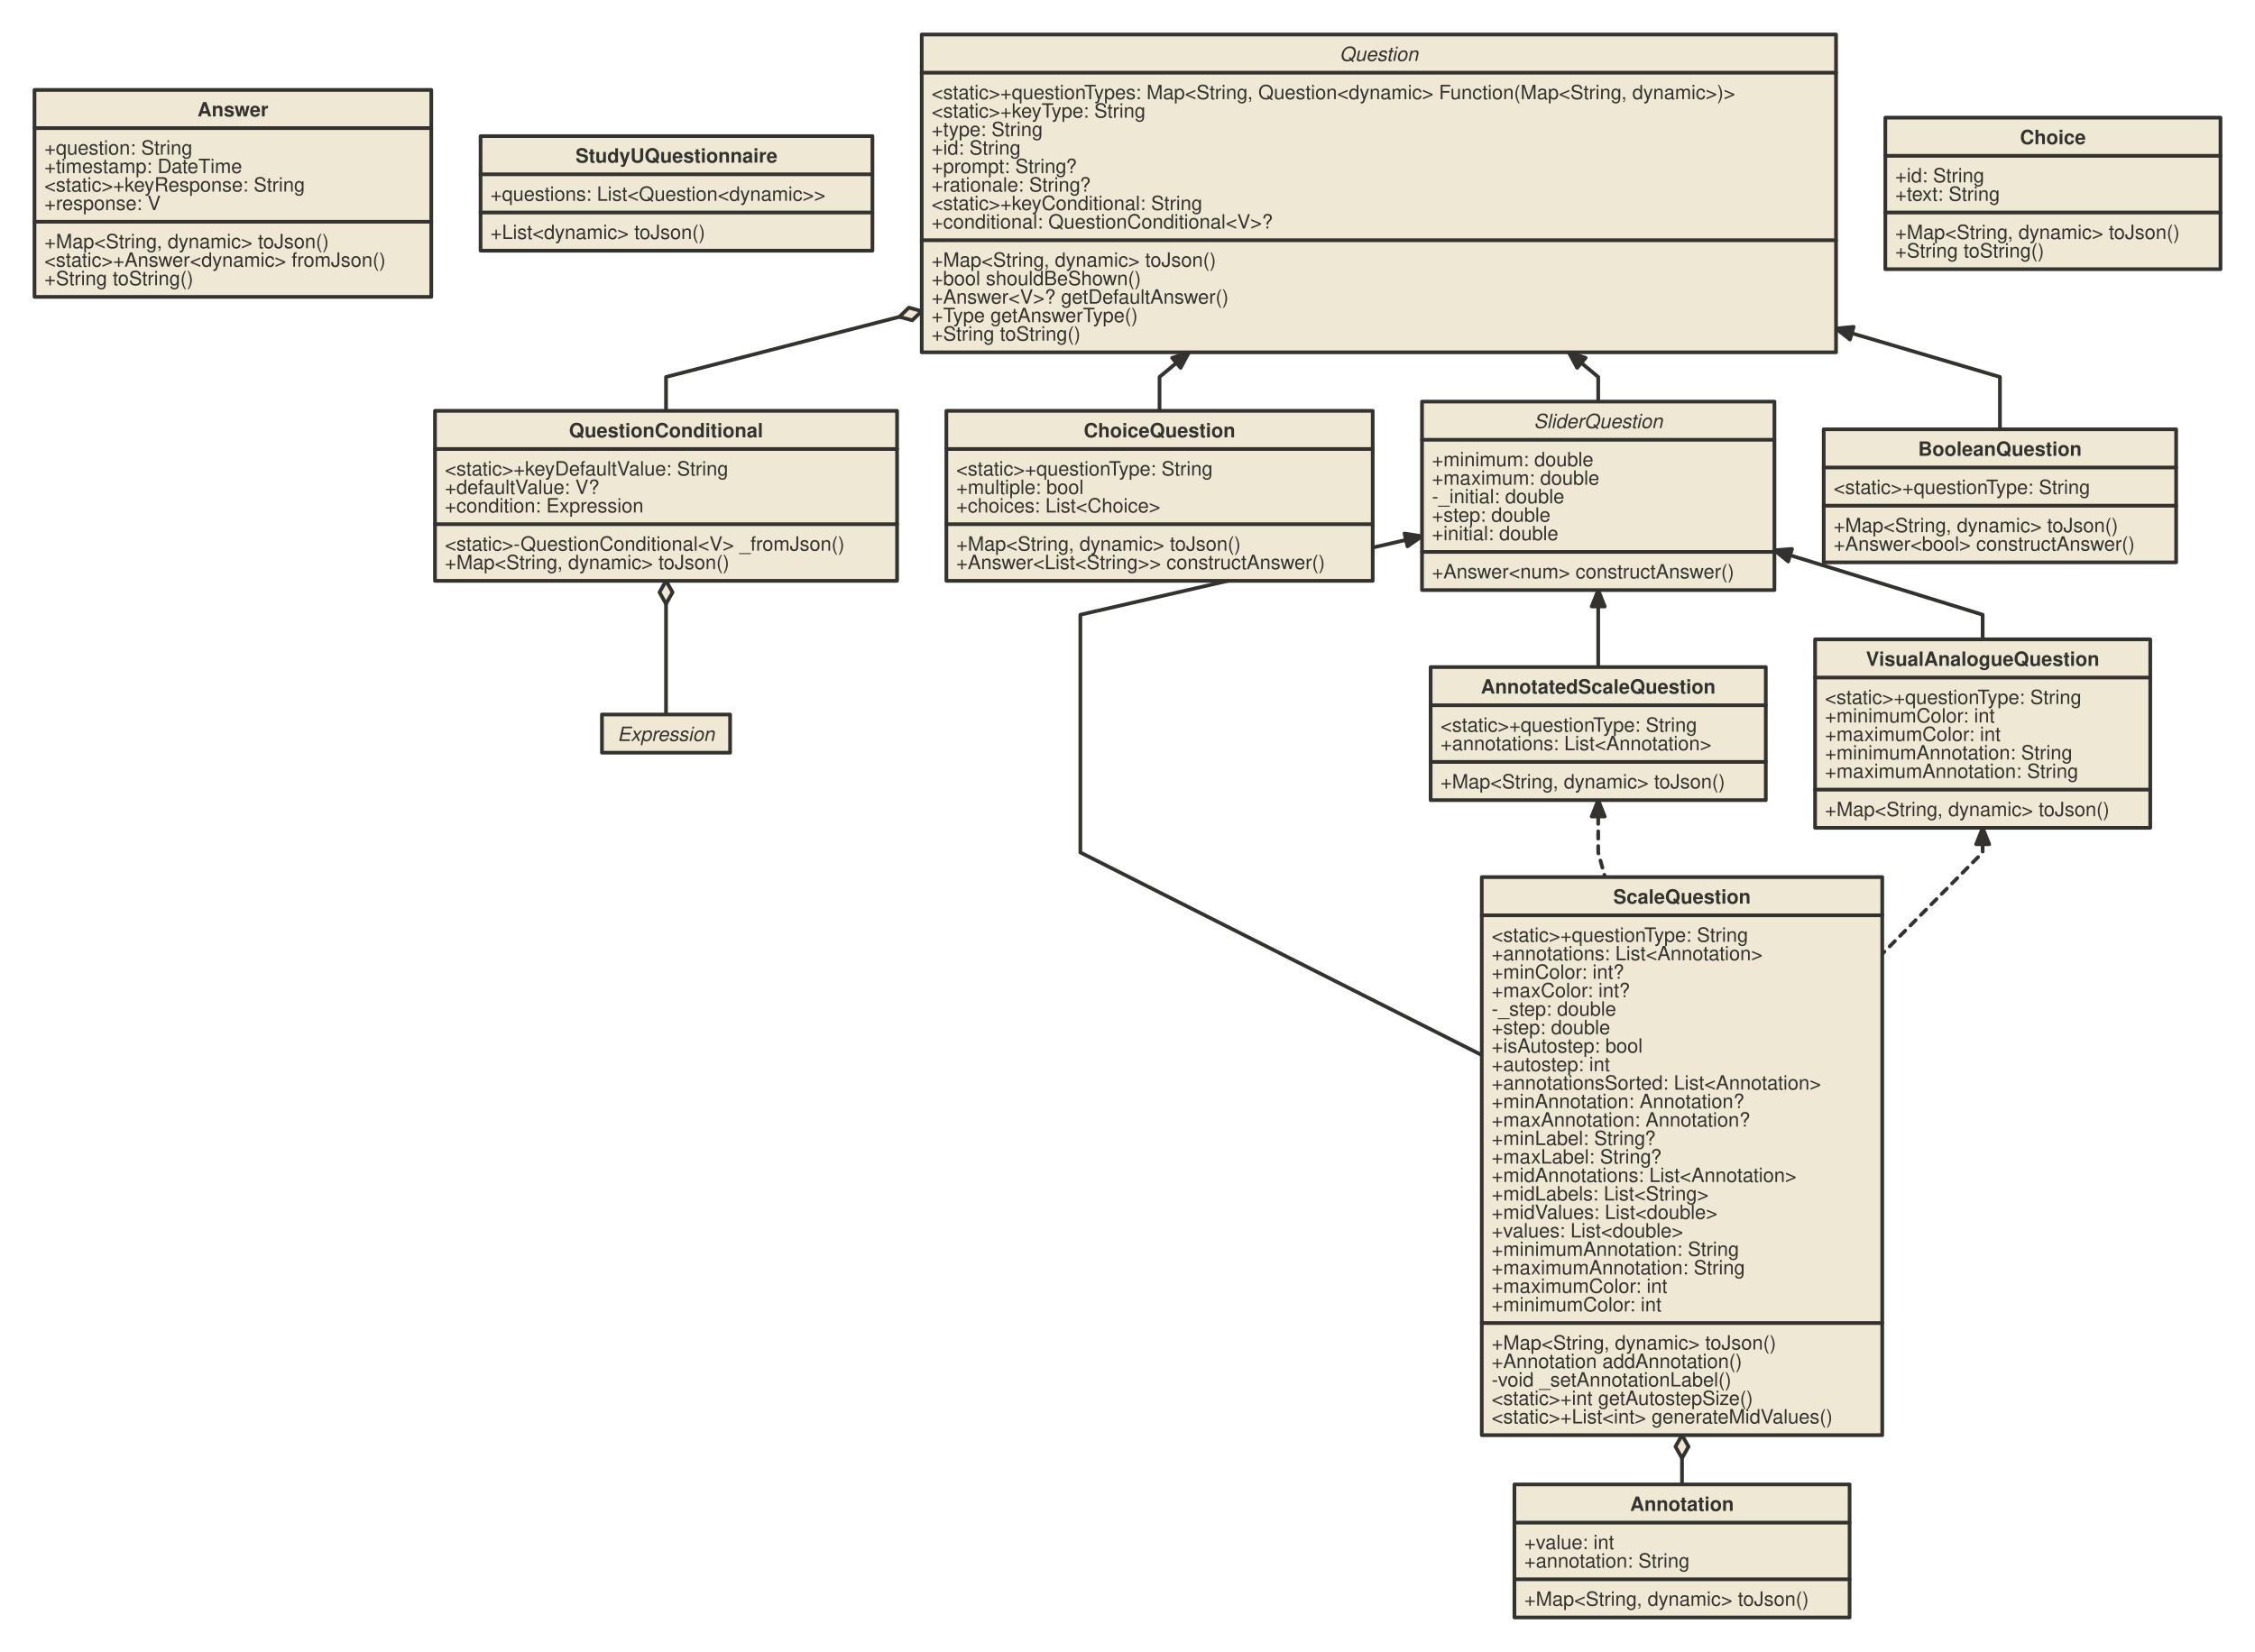
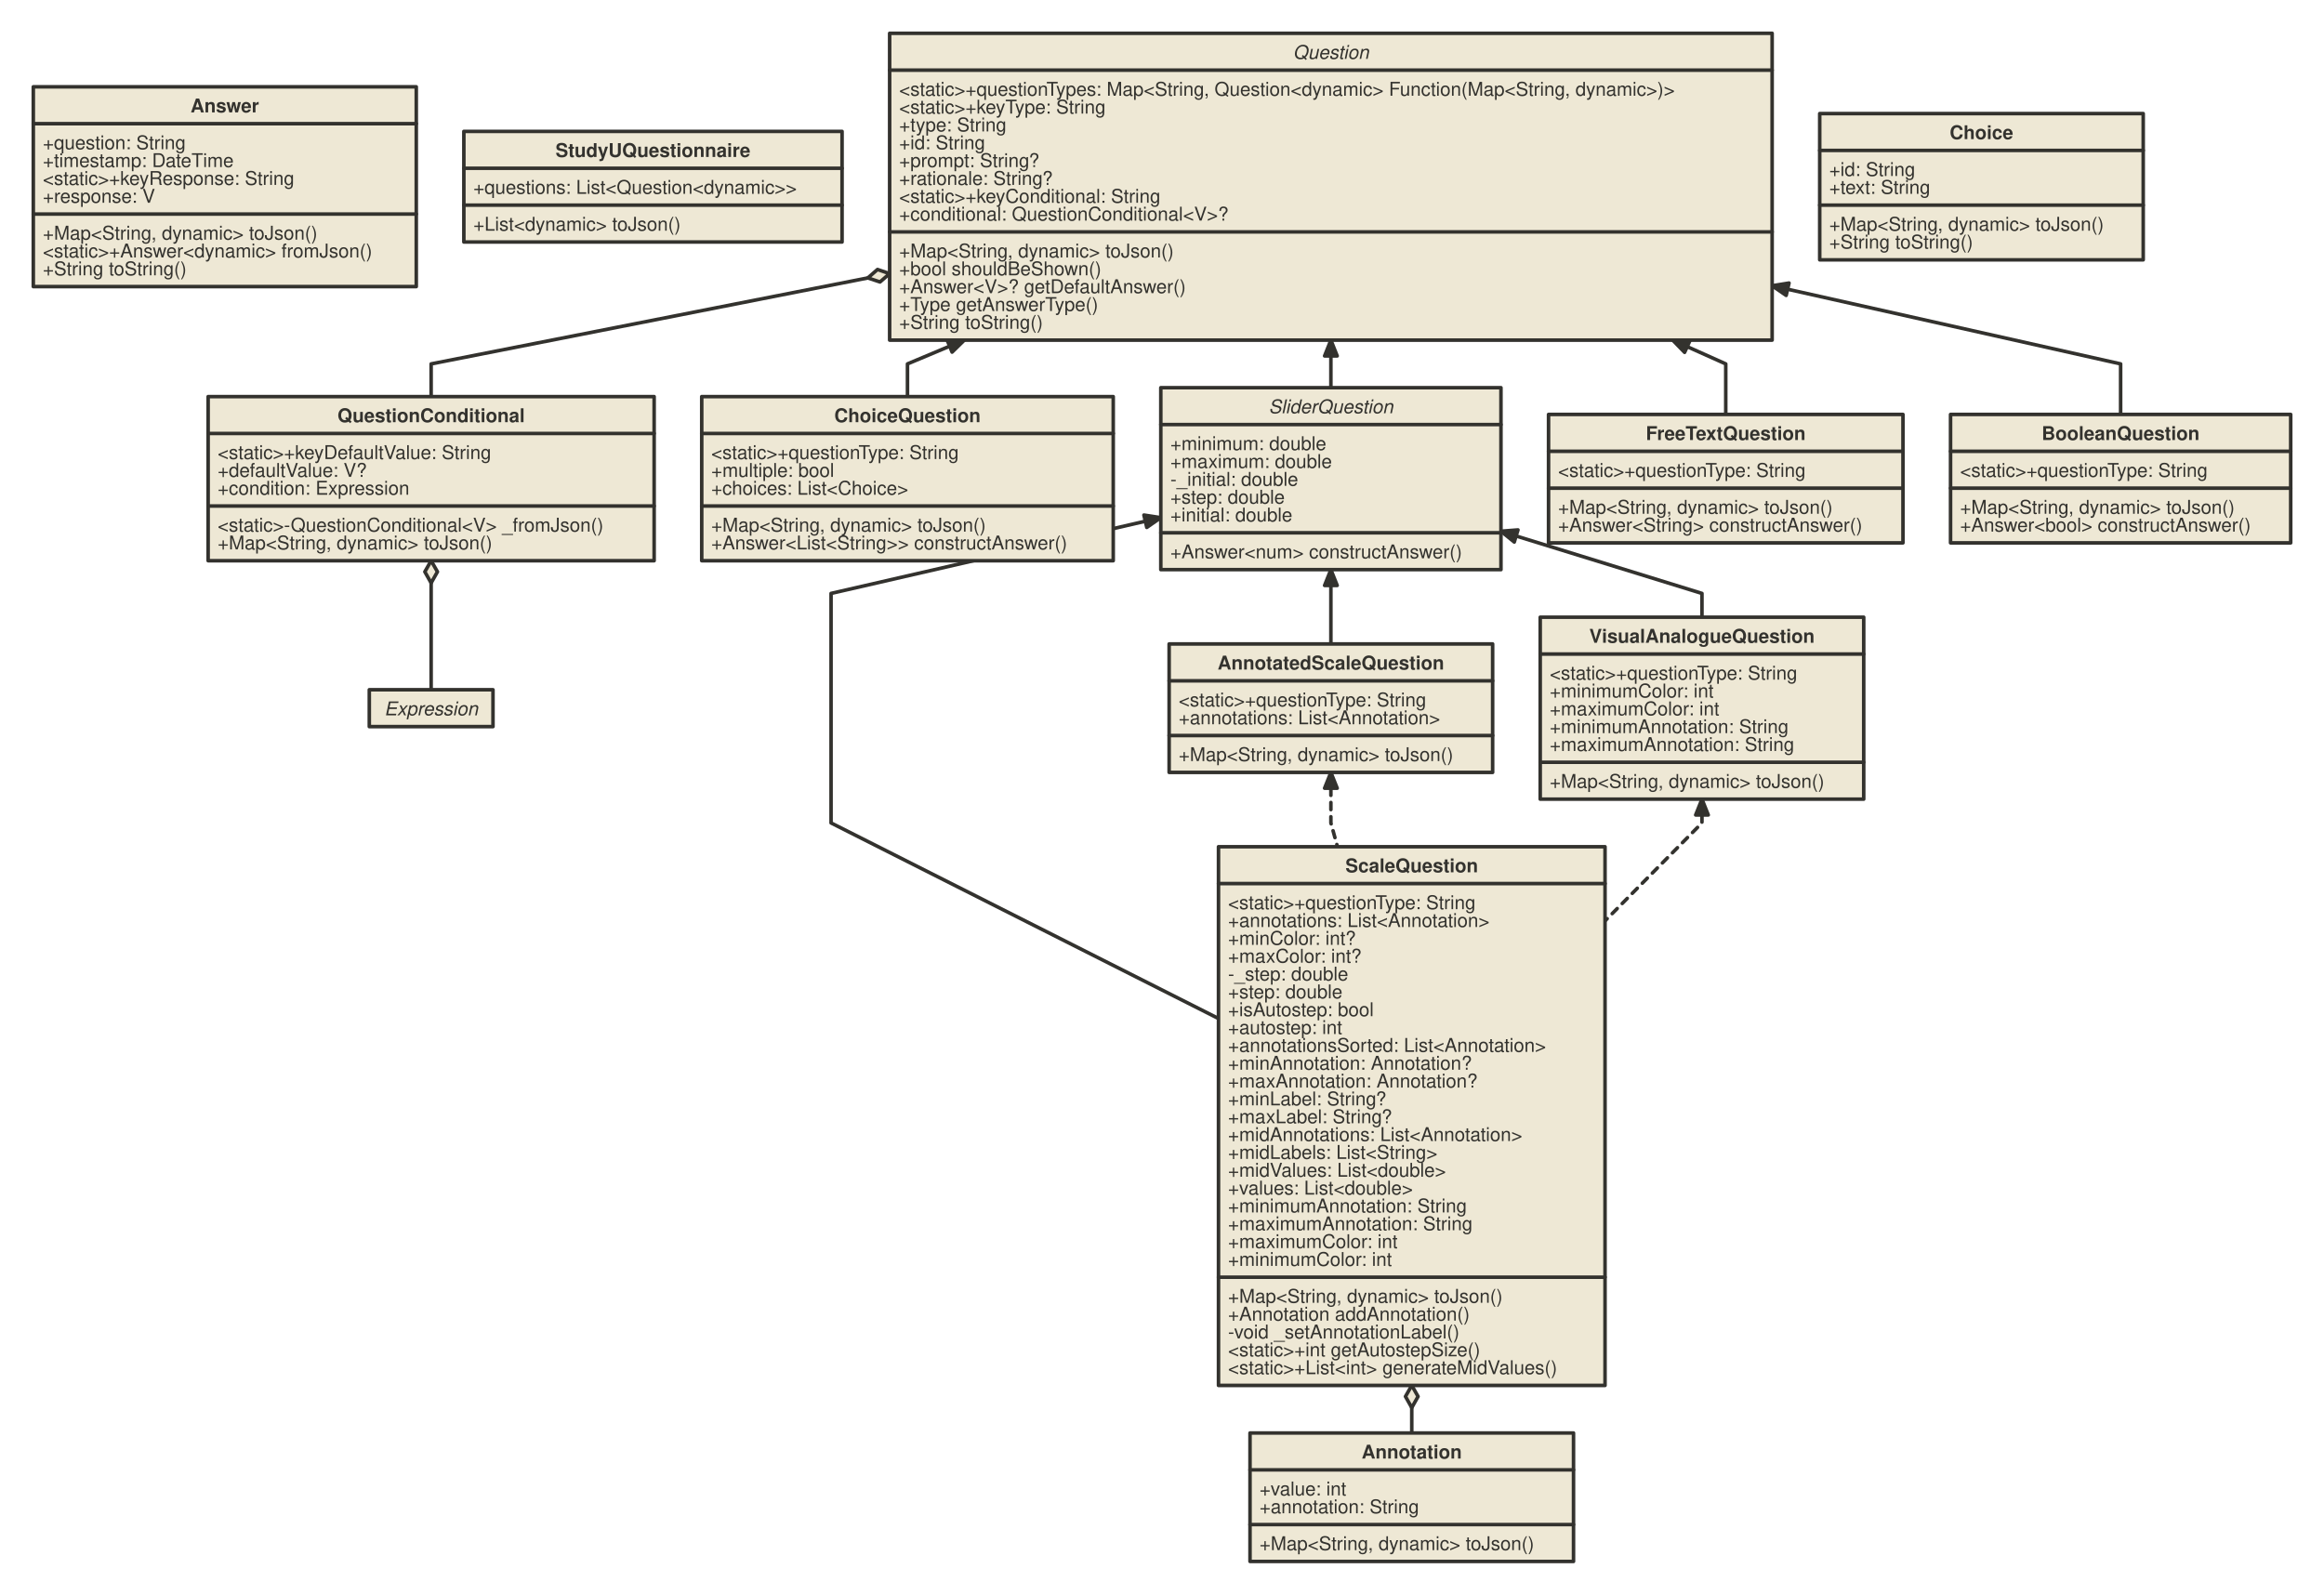
- <svg xmlns="http://www.w3.org/2000/svg" version="1.1" baseProfile="full" width="1830.0" height="1341.0" viewbox="0 0 1830 1341">
+ <svg xmlns="http://www.w3.org/2000/svg" version="1.1" baseProfile="full" width="1954.0" height="1341.0" viewbox="0 0 1954 1341">
  <g stroke-width="1.0" text-align="left" font="12pt Helvetica, Arial, sans-serif" font-size="12pt" font-family="Helvetica" font-weight="normal" font-style="normal">
    <g font-family="Helvetica" font-size="12pt" font-weight="bold" font-style="normal" stroke-width="3.0" stroke-linejoin="round" stroke-linecap="round" stroke="#33322E">
      <g stroke="transparent" fill="transparent">
-         <rect x="0.0" y="0.0" height="1341.0" width="1830.0" stroke="none" />
+         <rect x="0.0" y="0.0" height="1341.0" width="1954.0" stroke="none" />
      </g>
      <g transform="translate(8, 8)" fill="#33322E">
        <g transform="translate(20, 20)" fill="#33322E" font-family="Helvetica" font-size="12pt" font-weight="normal" font-style="normal">
-           <path d="M512.5 462.2 L512.5 471 L512.5 552 L512.5 552.0 " fill="none" />
+           <path d="M334.5 462.2 L334.5 471 L334.5 552 L334.5 552.0 " fill="none" />
          <g fill="#eee8d5">
-             <path d="M517.8 452.8 L512.5 462.2 L507.2 452.8 L512.5 443.5 Z" />
-           </g>
-           <path d="M926.7 266.6 L913 278 L913 305.5 L913.0 305.5 " fill="none" />
-           <path d="M930.1 270.6 L926.7 266.6 L923.2 262.5 L936.9 258.0 Z" />
-           <path d="M1255.3 266.6 L1269 278 L1269 298 L1269.0 298.0 " fill="none" />
-           <path d="M1258.8 262.5 L1255.3 266.6 L1251.9 270.6 L1245.1 258.0 Z" />
-           <path d="M1269.0 464.3 L1269 471 L1269 513.5 L1269.0 513.5 " fill="none" />
-           <path d="M1274.3 464.3 L1269.0 464.3 L1263.7 464.3 L1269.0 451.0 Z" />
-           <path d="M1337.0 1155.7 L1337 1157 L1337 1177 L1337.0 1177.0 " fill="none" />
+             <path d="M339.8 452.8 L334.5 462.2 L329.2 452.8 L334.5 443.5 Z" />
+           </g>
+           <path d="M770.5 263.1 L735 278 L735 305.5 L735.0 305.5 " fill="none" />
+           <path d="M772.5 268.1 L770.5 263.1 L768.4 258.2 L782.8 258.0 Z" />
+           <path d="M1091.0 271.3 L1091 278 L1091 298 L1091.0 298.0 " fill="none" />
+           <path d="M1096.3 271.3 L1091.0 271.3 L1085.7 271.3 L1091.0 258.0 Z" />
+           <path d="M1091.0 464.3 L1091 471 L1091 513.5 L1091.0 513.5 " fill="none" />
+           <path d="M1096.3 464.3 L1091.0 464.3 L1085.7 464.3 L1091.0 451.0 Z" />
+           <path d="M1159.0 1155.7 L1159 1157 L1159 1177 L1159.0 1177.0 " fill="none" />
          <g fill="#eee8d5">
-             <path d="M1342.3 1146.3 L1337.0 1155.7 L1331.7 1146.3 L1337.0 1137.0 Z" />
-           </g>
-           <path d="M1113.0 410.3 L848.75 471 L848.75 567.5 L848.75 567.5 L848.75 664 L848.75 664 L1174.5 828.46 L1174.5 828.5 " fill="none" />
-           <path d="M1114.2 415.5 L1113.0 410.3 L1111.8 405.1 L1126.0 407.3 Z" />
+             <path d="M1164.3 1146.3 L1159.0 1155.7 L1153.7 1146.3 L1159.0 1137.0 Z" />
+           </g>
+           <path d="M935.0 410.3 L670.75 471 L670.75 567.5 L670.75 567.5 L670.75 664 L670.75 664 L996.5 828.46 L996.5 828.5 " fill="none" />
+           <path d="M936.2 415.5 L935.0 410.3 L933.8 405.1 L948.0 407.3 Z" />
          <g stroke-dasharray="6 6">
-             <path d="M1269.0 634.8 L1269 664 L1274.517 684 L1274.5 684.0 " fill="none" />
-           </g>
-           <path d="M1274.3 634.8 L1269.0 634.8 L1263.7 634.8 L1269.0 621.5 Z" />
+             <path d="M1091.0 634.8 L1091 664 L1096.517 684 L1096.5 684.0 " fill="none" />
+           </g>
+           <path d="M1096.3 634.8 L1091.0 634.8 L1085.7 634.8 L1091.0 621.5 Z" />
          <g stroke-dasharray="6 6">
-             <path d="M1581.0 657.3 L1581 664 L1499.5 746.335 L1499.5 746.3 " fill="none" />
-           </g>
-           <path d="M1586.3 657.3 L1581.0 657.3 L1575.7 657.3 L1581.0 644.0 Z" />
-           <path d="M1424.7 422.7 L1581 471 L1581 491 L1581.0 491.0 " fill="none" />
-           <path d="M1426.3 417.6 L1424.7 422.7 L1423.2 427.8 L1412.0 418.7 Z" />
-           <path d="M1474.8 242.5 L1595 278 L1595 320.5 L1595.0 320.5 " fill="none" />
-           <path d="M1476.3 237.3 L1474.8 242.5 L1473.3 247.6 L1462.0 238.7 Z" />
-           <path d="M701.9 229.2 L512.5 278 L512.5 305.5 L512.5 305.5 " fill="none" />
+             <path d="M1403.0 657.3 L1403 664 L1321.5 746.335 L1321.5 746.3 " fill="none" />
+           </g>
+           <path d="M1408.3 657.3 L1403.0 657.3 L1397.7 657.3 L1403.0 644.0 Z" />
+           <path d="M1390.6 263.5 L1423 278 L1423 320.5 L1423.0 320.5 " fill="none" />
+           <path d="M1392.8 258.6 L1390.6 263.5 L1388.4 268.3 L1378.4 258.0 Z" />
+           <path d="M1246.7 422.7 L1403 471 L1403 491 L1403.0 491.0 " fill="none" />
+           <path d="M1248.3 417.6 L1246.7 422.7 L1245.2 427.8 L1234.0 418.7 Z" />
+           <path d="M1475.0 215.2 L1755 278 L1755 320.5 L1755.0 320.5 " fill="none" />
+           <path d="M1476.2 210.0 L1475.0 215.2 L1473.8 220.4 L1462.0 212.3 Z" />
+           <path d="M701.7 205.7 L334.5 278 L334.5 305.5 L334.5 305.5 " fill="none" />
          <g fill="#eee8d5">
-             <path d="M712.3 232.0 L701.9 229.2 L709.6 221.7 L720.0 224.6 Z" />
+             <path d="M711.9 209.1 L701.7 205.7 L709.8 198.6 L720.0 202.1 Z" />
          </g>
          <g data-name="Answer">
            <g fill="#eee8d5" stroke="#33322E" data-name="Answer">
              <rect x="0.0" y="45.0" height="168.0" width="322.0" data-name="Answer" />
              <path d="M0.0 76.0 L322.0 76.0" fill="none" data-name="Answer" />
              <path d="M0.0 152.0 L322.0 152.0" fill="none" data-name="Answer" />
            </g>
            <g transform="translate(0, 45)" font-family="Helvetica" font-size="12pt" font-weight="bold" font-style="normal" data-name="Answer">
              <g transform="translate(8, 8)" fill="#33322E" text-align="center" data-name="Answer">
                <text x="153.0" y="13.5" stroke="none" text-anchor="middle" data-name="Answer">Answer</text>
              </g>
            </g>
            <g transform="translate(0, 76)" font-family="Helvetica" font-size="12pt" font-weight="normal" font-style="normal" data-name="Answer">
              <g transform="translate(8, 8)" fill="#33322E" text-align="left" data-name="Answer">
                <text x="0.0" y="13.5" stroke="none" data-name="Answer">+question: String</text>
                <text x="0.0" y="28.5" stroke="none" data-name="Answer">+timestamp: DateTime</text>
                <text x="0.0" y="43.5" stroke="none" data-name="Answer">&lt;static&gt;+keyResponse: String</text>
                <text x="0.0" y="58.5" stroke="none" data-name="Answer">+response: V</text>
              </g>
            </g>
            <g transform="translate(0, 152)" font-family="Helvetica" font-size="12pt" font-weight="normal" font-style="normal" data-name="Answer">
              <g transform="translate(8, 8)" fill="#33322E" text-align="left" data-name="Answer">
                <text x="0.0" y="13.5" stroke="none" data-name="Answer">+Map&lt;String, dynamic&gt; toJson()</text>
                <text x="0.0" y="28.5" stroke="none" data-name="Answer">&lt;static&gt;+Answer&lt;dynamic&gt; fromJson()</text>
                <text x="0.0" y="43.5" stroke="none" data-name="Answer">+String toString()</text>
              </g>
            </g>
          </g>
          <g data-name="QuestionConditional">
            <g fill="#eee8d5" stroke="#33322E" data-name="QuestionConditional">
-               <rect x="325.0" y="305.5" height="138.0" width="375.0" data-name="QuestionConditional" />
-               <path d="M325.0 336.5 L700.0 336.5" fill="none" data-name="QuestionConditional" />
-               <path d="M325.0 397.5 L700.0 397.5" fill="none" data-name="QuestionConditional" />
-             </g>
-             <g transform="translate(325, 305.5)" font-family="Helvetica" font-size="12pt" font-weight="bold" font-style="normal" data-name="QuestionConditional">
+               <rect x="147.0" y="305.5" height="138.0" width="375.0" data-name="QuestionConditional" />
+               <path d="M147.0 336.5 L522.0 336.5" fill="none" data-name="QuestionConditional" />
+               <path d="M147.0 397.5 L522.0 397.5" fill="none" data-name="QuestionConditional" />
+             </g>
+             <g transform="translate(147, 305.5)" font-family="Helvetica" font-size="12pt" font-weight="bold" font-style="normal" data-name="QuestionConditional">
              <g transform="translate(8, 8)" fill="#33322E" text-align="center" data-name="QuestionConditional">
                <text x="179.5" y="13.5" stroke="none" text-anchor="middle" data-name="QuestionConditional">QuestionConditional</text>
              </g>
            </g>
-             <g transform="translate(325, 336.5)" font-family="Helvetica" font-size="12pt" font-weight="normal" font-style="normal" data-name="QuestionConditional">
+             <g transform="translate(147, 336.5)" font-family="Helvetica" font-size="12pt" font-weight="normal" font-style="normal" data-name="QuestionConditional">
              <g transform="translate(8, 8)" fill="#33322E" text-align="left" data-name="QuestionConditional">
                <text x="0.0" y="13.5" stroke="none" data-name="QuestionConditional">&lt;static&gt;+keyDefaultValue: String</text>
                <text x="0.0" y="28.5" stroke="none" data-name="QuestionConditional">+defaultValue: V?</text>
                <text x="0.0" y="43.5" stroke="none" data-name="QuestionConditional">+condition: Expression</text>
              </g>
            </g>
-             <g transform="translate(325, 397.5)" font-family="Helvetica" font-size="12pt" font-weight="normal" font-style="normal" data-name="QuestionConditional">
+             <g transform="translate(147, 397.5)" font-family="Helvetica" font-size="12pt" font-weight="normal" font-style="normal" data-name="QuestionConditional">
              <g transform="translate(8, 8)" fill="#33322E" text-align="left" data-name="QuestionConditional">
                <text x="0.0" y="13.5" stroke="none" data-name="QuestionConditional">&lt;static&gt;-QuestionConditional&lt;V&gt; _fromJson()</text>
                <text x="0.0" y="28.5" stroke="none" data-name="QuestionConditional">+Map&lt;String, dynamic&gt; toJson()</text>
              </g>
            </g>
          </g>
          <g data-name="Expression">
            <g fill="#eee8d5" stroke="#33322E" data-name="Expression">
-               <rect x="460.5" y="552.0" height="31.0" width="104.0" data-name="Expression" />
-             </g>
-             <g transform="translate(460.5, 552)" font-family="Helvetica" font-size="12pt" font-weight="normal" font-style="italic" data-name="Expression">
+               <rect x="282.5" y="552.0" height="31.0" width="104.0" data-name="Expression" />
+             </g>
+             <g transform="translate(282.5, 552)" font-family="Helvetica" font-size="12pt" font-weight="normal" font-style="italic" data-name="Expression">
              <g transform="translate(8, 8)" fill="#33322E" text-align="center" data-name="Expression">
                <text x="44.0" y="13.5" stroke="none" text-anchor="middle" data-name="Expression">Expression</text>
              </g>
            </g>
          </g>
          <g data-name="StudyUQuestionnaire">
            <g fill="#eee8d5" stroke="#33322E" data-name="StudyUQuestionnaire">
              <rect x="362.0" y="82.5" height="93.0" width="318.0" data-name="StudyUQuestionnaire" />
              <path d="M362.0 113.5 L680.0 113.5" fill="none" data-name="StudyUQuestionnaire" />
              <path d="M362.0 144.5 L680.0 144.5" fill="none" data-name="StudyUQuestionnaire" />
            </g>
            <g transform="translate(362, 82.5)" font-family="Helvetica" font-size="12pt" font-weight="bold" font-style="normal" data-name="StudyUQuestionnaire">
              <g transform="translate(8, 8)" fill="#33322E" text-align="center" data-name="StudyUQuestionnaire">
                <text x="151.0" y="13.5" stroke="none" text-anchor="middle" data-name="StudyUQuestionnaire">StudyUQuestionnaire</text>
              </g>
            </g>
            <g transform="translate(362, 113.5)" font-family="Helvetica" font-size="12pt" font-weight="normal" font-style="normal" data-name="StudyUQuestionnaire">
              <g transform="translate(8, 8)" fill="#33322E" text-align="left" data-name="StudyUQuestionnaire">
                <text x="0.0" y="13.5" stroke="none" data-name="StudyUQuestionnaire">+questions: List&lt;Question&lt;dynamic&gt;&gt;</text>
              </g>
            </g>
            <g transform="translate(362, 144.5)" font-family="Helvetica" font-size="12pt" font-weight="normal" font-style="normal" data-name="StudyUQuestionnaire">
              <g transform="translate(8, 8)" fill="#33322E" text-align="left" data-name="StudyUQuestionnaire">
                <text x="0.0" y="13.5" stroke="none" data-name="StudyUQuestionnaire">+List&lt;dynamic&gt; toJson()</text>
              </g>
            </g>
          </g>
          <g data-name="ChoiceQuestion">
            <g fill="#eee8d5" stroke="#33322E" data-name="ChoiceQuestion">
-               <rect x="740.0" y="305.5" height="138.0" width="346.0" data-name="ChoiceQuestion" />
-               <path d="M740.0 336.5 L1086.0 336.5" fill="none" data-name="ChoiceQuestion" />
-               <path d="M740.0 397.5 L1086.0 397.5" fill="none" data-name="ChoiceQuestion" />
-             </g>
-             <g transform="translate(740, 305.5)" font-family="Helvetica" font-size="12pt" font-weight="bold" font-style="normal" data-name="ChoiceQuestion">
+               <rect x="562.0" y="305.5" height="138.0" width="346.0" data-name="ChoiceQuestion" />
+               <path d="M562.0 336.5 L908.0 336.5" fill="none" data-name="ChoiceQuestion" />
+               <path d="M562.0 397.5 L908.0 397.5" fill="none" data-name="ChoiceQuestion" />
+             </g>
+             <g transform="translate(562, 305.5)" font-family="Helvetica" font-size="12pt" font-weight="bold" font-style="normal" data-name="ChoiceQuestion">
              <g transform="translate(8, 8)" fill="#33322E" text-align="center" data-name="ChoiceQuestion">
                <text x="165.0" y="13.5" stroke="none" text-anchor="middle" data-name="ChoiceQuestion">ChoiceQuestion</text>
              </g>
            </g>
-             <g transform="translate(740, 336.5)" font-family="Helvetica" font-size="12pt" font-weight="normal" font-style="normal" data-name="ChoiceQuestion">
+             <g transform="translate(562, 336.5)" font-family="Helvetica" font-size="12pt" font-weight="normal" font-style="normal" data-name="ChoiceQuestion">
              <g transform="translate(8, 8)" fill="#33322E" text-align="left" data-name="ChoiceQuestion">
                <text x="0.0" y="13.5" stroke="none" data-name="ChoiceQuestion">&lt;static&gt;+questionType: String</text>
                <text x="0.0" y="28.5" stroke="none" data-name="ChoiceQuestion">+multiple: bool</text>
                <text x="0.0" y="43.5" stroke="none" data-name="ChoiceQuestion">+choices: List&lt;Choice&gt;</text>
              </g>
            </g>
-             <g transform="translate(740, 397.5)" font-family="Helvetica" font-size="12pt" font-weight="normal" font-style="normal" data-name="ChoiceQuestion">
+             <g transform="translate(562, 397.5)" font-family="Helvetica" font-size="12pt" font-weight="normal" font-style="normal" data-name="ChoiceQuestion">
              <g transform="translate(8, 8)" fill="#33322E" text-align="left" data-name="ChoiceQuestion">
                <text x="0.0" y="13.5" stroke="none" data-name="ChoiceQuestion">+Map&lt;String, dynamic&gt; toJson()</text>
                <text x="0.0" y="28.5" stroke="none" data-name="ChoiceQuestion">+Answer&lt;List&lt;String&gt;&gt; constructAnswer()</text>
              </g>
            </g>
          </g>
          <g data-name="Question">
            <g fill="#eee8d5" stroke="#33322E" data-name="Question">
              <rect x="720.0" y="0.0" height="258.0" width="742.0" data-name="Question" />
              <path d="M720.0 31.0 L1462.0 31.0" fill="none" data-name="Question" />
              <path d="M720.0 167.0 L1462.0 167.0" fill="none" data-name="Question" />
            </g>
            <g transform="translate(720, 0)" font-family="Helvetica" font-size="12pt" font-weight="normal" font-style="italic" data-name="Question">
              <g transform="translate(8, 8)" fill="#33322E" text-align="center" data-name="Question">
                <text x="363.0" y="13.5" stroke="none" text-anchor="middle" data-name="Question">Question</text>
              </g>
            </g>
            <g transform="translate(720, 31)" font-family="Helvetica" font-size="12pt" font-weight="normal" font-style="normal" data-name="Question">
              <g transform="translate(8, 8)" fill="#33322E" text-align="left" data-name="Question">
                <text x="0.0" y="13.5" stroke="none" data-name="Question">&lt;static&gt;+questionTypes: Map&lt;String, Question&lt;dynamic&gt; Function(Map&lt;String, dynamic&gt;)&gt;</text>
                <text x="0.0" y="28.5" stroke="none" data-name="Question">&lt;static&gt;+keyType: String</text>
                <text x="0.0" y="43.5" stroke="none" data-name="Question">+type: String</text>
                <text x="0.0" y="58.5" stroke="none" data-name="Question">+id: String</text>
                <text x="0.0" y="73.5" stroke="none" data-name="Question">+prompt: String?</text>
                <text x="0.0" y="88.5" stroke="none" data-name="Question">+rationale: String?</text>
                <text x="0.0" y="103.5" stroke="none" data-name="Question">&lt;static&gt;+keyConditional: String</text>
                <text x="0.0" y="118.5" stroke="none" data-name="Question">+conditional: QuestionConditional&lt;V&gt;?</text>
              </g>
            </g>
            <g transform="translate(720, 167)" font-family="Helvetica" font-size="12pt" font-weight="normal" font-style="normal" data-name="Question">
              <g transform="translate(8, 8)" fill="#33322E" text-align="left" data-name="Question">
                <text x="0.0" y="13.5" stroke="none" data-name="Question">+Map&lt;String, dynamic&gt; toJson()</text>
                <text x="0.0" y="28.5" stroke="none" data-name="Question">+bool shouldBeShown()</text>
                <text x="0.0" y="43.5" stroke="none" data-name="Question">+Answer&lt;V&gt;? getDefaultAnswer()</text>
                <text x="0.0" y="58.5" stroke="none" data-name="Question">+Type getAnswerType()</text>
                <text x="0.0" y="73.5" stroke="none" data-name="Question">+String toString()</text>
              </g>
            </g>
          </g>
          <g data-name="Choice">
            <g fill="#eee8d5" stroke="#33322E" data-name="Choice">
              <rect x="1502.0" y="67.5" height="123.0" width="272.0" data-name="Choice" />
              <path d="M1502.0 98.5 L1774.0 98.5" fill="none" data-name="Choice" />
              <path d="M1502.0 144.5 L1774.0 144.5" fill="none" data-name="Choice" />
            </g>
            <g transform="translate(1502, 67.5)" font-family="Helvetica" font-size="12pt" font-weight="bold" font-style="normal" data-name="Choice">
              <g transform="translate(8, 8)" fill="#33322E" text-align="center" data-name="Choice">
                <text x="128.0" y="13.5" stroke="none" text-anchor="middle" data-name="Choice">Choice</text>
              </g>
            </g>
            <g transform="translate(1502, 98.5)" font-family="Helvetica" font-size="12pt" font-weight="normal" font-style="normal" data-name="Choice">
              <g transform="translate(8, 8)" fill="#33322E" text-align="left" data-name="Choice">
                <text x="0.0" y="13.5" stroke="none" data-name="Choice">+id: String</text>
                <text x="0.0" y="28.5" stroke="none" data-name="Choice">+text: String</text>
              </g>
            </g>
            <g transform="translate(1502, 144.5)" font-family="Helvetica" font-size="12pt" font-weight="normal" font-style="normal" data-name="Choice">
              <g transform="translate(8, 8)" fill="#33322E" text-align="left" data-name="Choice">
                <text x="0.0" y="13.5" stroke="none" data-name="Choice">+Map&lt;String, dynamic&gt; toJson()</text>
                <text x="0.0" y="28.5" stroke="none" data-name="Choice">+String toString()</text>
              </g>
            </g>
          </g>
          <g data-name="SliderQuestion">
            <g fill="#eee8d5" stroke="#33322E" data-name="SliderQuestion">
-               <rect x="1126.0" y="298.0" height="153.0" width="286.0" data-name="SliderQuestion" />
-               <path d="M1126.0 329.0 L1412.0 329.0" fill="none" data-name="SliderQuestion" />
-               <path d="M1126.0 420.0 L1412.0 420.0" fill="none" data-name="SliderQuestion" />
-             </g>
-             <g transform="translate(1126, 298)" font-family="Helvetica" font-size="12pt" font-weight="normal" font-style="italic" data-name="SliderQuestion">
+               <rect x="948.0" y="298.0" height="153.0" width="286.0" data-name="SliderQuestion" />
+               <path d="M948.0 329.0 L1234.0 329.0" fill="none" data-name="SliderQuestion" />
+               <path d="M948.0 420.0 L1234.0 420.0" fill="none" data-name="SliderQuestion" />
+             </g>
+             <g transform="translate(948, 298)" font-family="Helvetica" font-size="12pt" font-weight="normal" font-style="italic" data-name="SliderQuestion">
              <g transform="translate(8, 8)" fill="#33322E" text-align="center" data-name="SliderQuestion">
                <text x="135.0" y="13.5" stroke="none" text-anchor="middle" data-name="SliderQuestion">SliderQuestion</text>
              </g>
            </g>
-             <g transform="translate(1126, 329)" font-family="Helvetica" font-size="12pt" font-weight="normal" font-style="normal" data-name="SliderQuestion">
+             <g transform="translate(948, 329)" font-family="Helvetica" font-size="12pt" font-weight="normal" font-style="normal" data-name="SliderQuestion">
              <g transform="translate(8, 8)" fill="#33322E" text-align="left" data-name="SliderQuestion">
                <text x="0.0" y="13.5" stroke="none" data-name="SliderQuestion">+minimum: double</text>
                <text x="0.0" y="28.5" stroke="none" data-name="SliderQuestion">+maximum: double</text>
                <text x="0.0" y="43.5" stroke="none" data-name="SliderQuestion">-_initial: double</text>
                <text x="0.0" y="58.5" stroke="none" data-name="SliderQuestion">+step: double</text>
                <text x="0.0" y="73.5" stroke="none" data-name="SliderQuestion">+initial: double</text>
              </g>
            </g>
-             <g transform="translate(1126, 420)" font-family="Helvetica" font-size="12pt" font-weight="normal" font-style="normal" data-name="SliderQuestion">
+             <g transform="translate(948, 420)" font-family="Helvetica" font-size="12pt" font-weight="normal" font-style="normal" data-name="SliderQuestion">
              <g transform="translate(8, 8)" fill="#33322E" text-align="left" data-name="SliderQuestion">
                <text x="0.0" y="13.5" stroke="none" data-name="SliderQuestion">+Answer&lt;num&gt; constructAnswer()</text>
              </g>
            </g>
          </g>
          <g data-name="AnnotatedScaleQuestion">
            <g fill="#eee8d5" stroke="#33322E" data-name="AnnotatedScaleQuestion">
-               <rect x="1133.0" y="513.5" height="108.0" width="272.0" data-name="AnnotatedScaleQuestion" />
-               <path d="M1133.0 544.5 L1405.0 544.5" fill="none" data-name="AnnotatedScaleQuestion" />
-               <path d="M1133.0 590.5 L1405.0 590.5" fill="none" data-name="AnnotatedScaleQuestion" />
-             </g>
-             <g transform="translate(1133, 513.5)" font-family="Helvetica" font-size="12pt" font-weight="bold" font-style="normal" data-name="AnnotatedScaleQuestion">
+               <rect x="955.0" y="513.5" height="108.0" width="272.0" data-name="AnnotatedScaleQuestion" />
+               <path d="M955.0 544.5 L1227.0 544.5" fill="none" data-name="AnnotatedScaleQuestion" />
+               <path d="M955.0 590.5 L1227.0 590.5" fill="none" data-name="AnnotatedScaleQuestion" />
+             </g>
+             <g transform="translate(955, 513.5)" font-family="Helvetica" font-size="12pt" font-weight="bold" font-style="normal" data-name="AnnotatedScaleQuestion">
              <g transform="translate(8, 8)" fill="#33322E" text-align="center" data-name="AnnotatedScaleQuestion">
                <text x="128.0" y="13.5" stroke="none" text-anchor="middle" data-name="AnnotatedScaleQuestion">AnnotatedScaleQuestion</text>
              </g>
            </g>
-             <g transform="translate(1133, 544.5)" font-family="Helvetica" font-size="12pt" font-weight="normal" font-style="normal" data-name="AnnotatedScaleQuestion">
+             <g transform="translate(955, 544.5)" font-family="Helvetica" font-size="12pt" font-weight="normal" font-style="normal" data-name="AnnotatedScaleQuestion">
              <g transform="translate(8, 8)" fill="#33322E" text-align="left" data-name="AnnotatedScaleQuestion">
                <text x="0.0" y="13.5" stroke="none" data-name="AnnotatedScaleQuestion">&lt;static&gt;+questionType: String</text>
                <text x="0.0" y="28.5" stroke="none" data-name="AnnotatedScaleQuestion">+annotations: List&lt;Annotation&gt;</text>
              </g>
            </g>
-             <g transform="translate(1133, 590.5)" font-family="Helvetica" font-size="12pt" font-weight="normal" font-style="normal" data-name="AnnotatedScaleQuestion">
+             <g transform="translate(955, 590.5)" font-family="Helvetica" font-size="12pt" font-weight="normal" font-style="normal" data-name="AnnotatedScaleQuestion">
              <g transform="translate(8, 8)" fill="#33322E" text-align="left" data-name="AnnotatedScaleQuestion">
                <text x="0.0" y="13.5" stroke="none" data-name="AnnotatedScaleQuestion">+Map&lt;String, dynamic&gt; toJson()</text>
              </g>
            </g>
          </g>
          <g data-name="Annotation">
            <g fill="#eee8d5" stroke="#33322E" data-name="Annotation">
-               <rect x="1201.0" y="1177.0" height="108.0" width="272.0" data-name="Annotation" />
-               <path d="M1201.0 1208.0 L1473.0 1208.0" fill="none" data-name="Annotation" />
-               <path d="M1201.0 1254.0 L1473.0 1254.0" fill="none" data-name="Annotation" />
-             </g>
-             <g transform="translate(1201, 1177)" font-family="Helvetica" font-size="12pt" font-weight="bold" font-style="normal" data-name="Annotation">
+               <rect x="1023.0" y="1177.0" height="108.0" width="272.0" data-name="Annotation" />
+               <path d="M1023.0 1208.0 L1295.0 1208.0" fill="none" data-name="Annotation" />
+               <path d="M1023.0 1254.0 L1295.0 1254.0" fill="none" data-name="Annotation" />
+             </g>
+             <g transform="translate(1023, 1177)" font-family="Helvetica" font-size="12pt" font-weight="bold" font-style="normal" data-name="Annotation">
              <g transform="translate(8, 8)" fill="#33322E" text-align="center" data-name="Annotation">
                <text x="128.0" y="13.5" stroke="none" text-anchor="middle" data-name="Annotation">Annotation</text>
              </g>
            </g>
-             <g transform="translate(1201, 1208)" font-family="Helvetica" font-size="12pt" font-weight="normal" font-style="normal" data-name="Annotation">
+             <g transform="translate(1023, 1208)" font-family="Helvetica" font-size="12pt" font-weight="normal" font-style="normal" data-name="Annotation">
              <g transform="translate(8, 8)" fill="#33322E" text-align="left" data-name="Annotation">
                <text x="0.0" y="13.5" stroke="none" data-name="Annotation">+value: int</text>
                <text x="0.0" y="28.5" stroke="none" data-name="Annotation">+annotation: String</text>
              </g>
            </g>
-             <g transform="translate(1201, 1254)" font-family="Helvetica" font-size="12pt" font-weight="normal" font-style="normal" data-name="Annotation">
+             <g transform="translate(1023, 1254)" font-family="Helvetica" font-size="12pt" font-weight="normal" font-style="normal" data-name="Annotation">
              <g transform="translate(8, 8)" fill="#33322E" text-align="left" data-name="Annotation">
                <text x="0.0" y="13.5" stroke="none" data-name="Annotation">+Map&lt;String, dynamic&gt; toJson()</text>
              </g>
            </g>
          </g>
          <g data-name="ScaleQuestion">
            <g fill="#eee8d5" stroke="#33322E" data-name="ScaleQuestion">
-               <rect x="1174.5" y="684.0" height="453.0" width="325.0" data-name="ScaleQuestion" />
-               <path d="M1174.5 715.0 L1499.5 715.0" fill="none" data-name="ScaleQuestion" />
-               <path d="M1174.5 1046.0 L1499.5 1046.0" fill="none" data-name="ScaleQuestion" />
-             </g>
-             <g transform="translate(1174.5, 684)" font-family="Helvetica" font-size="12pt" font-weight="bold" font-style="normal" data-name="ScaleQuestion">
+               <rect x="996.5" y="684.0" height="453.0" width="325.0" data-name="ScaleQuestion" />
+               <path d="M996.5 715.0 L1321.5 715.0" fill="none" data-name="ScaleQuestion" />
+               <path d="M996.5 1046.0 L1321.5 1046.0" fill="none" data-name="ScaleQuestion" />
+             </g>
+             <g transform="translate(996.5, 684)" font-family="Helvetica" font-size="12pt" font-weight="bold" font-style="normal" data-name="ScaleQuestion">
              <g transform="translate(8, 8)" fill="#33322E" text-align="center" data-name="ScaleQuestion">
                <text x="154.5" y="13.5" stroke="none" text-anchor="middle" data-name="ScaleQuestion">ScaleQuestion</text>
              </g>
            </g>
-             <g transform="translate(1174.5, 715)" font-family="Helvetica" font-size="12pt" font-weight="normal" font-style="normal" data-name="ScaleQuestion">
+             <g transform="translate(996.5, 715)" font-family="Helvetica" font-size="12pt" font-weight="normal" font-style="normal" data-name="ScaleQuestion">
              <g transform="translate(8, 8)" fill="#33322E" text-align="left" data-name="ScaleQuestion">
                <text x="0.0" y="13.5" stroke="none" data-name="ScaleQuestion">&lt;static&gt;+questionType: String</text>
                <text x="0.0" y="28.5" stroke="none" data-name="ScaleQuestion">+annotations: List&lt;Annotation&gt;</text>
                <text x="0.0" y="43.5" stroke="none" data-name="ScaleQuestion">+minColor: int?</text>
                <text x="0.0" y="58.5" stroke="none" data-name="ScaleQuestion">+maxColor: int?</text>
                <text x="0.0" y="73.5" stroke="none" data-name="ScaleQuestion">-_step: double</text>
                <text x="0.0" y="88.5" stroke="none" data-name="ScaleQuestion">+step: double</text>
                <text x="0.0" y="103.5" stroke="none" data-name="ScaleQuestion">+isAutostep: bool</text>
                <text x="0.0" y="118.5" stroke="none" data-name="ScaleQuestion">+autostep: int</text>
                <text x="0.0" y="133.5" stroke="none" data-name="ScaleQuestion">+annotationsSorted: List&lt;Annotation&gt;</text>
                <text x="0.0" y="148.5" stroke="none" data-name="ScaleQuestion">+minAnnotation: Annotation?</text>
                <text x="0.0" y="163.5" stroke="none" data-name="ScaleQuestion">+maxAnnotation: Annotation?</text>
                <text x="0.0" y="178.5" stroke="none" data-name="ScaleQuestion">+minLabel: String?</text>
                <text x="0.0" y="193.5" stroke="none" data-name="ScaleQuestion">+maxLabel: String?</text>
                <text x="0.0" y="208.5" stroke="none" data-name="ScaleQuestion">+midAnnotations: List&lt;Annotation&gt;</text>
                <text x="0.0" y="223.5" stroke="none" data-name="ScaleQuestion">+midLabels: List&lt;String&gt;</text>
                <text x="0.0" y="238.5" stroke="none" data-name="ScaleQuestion">+midValues: List&lt;double&gt;</text>
                <text x="0.0" y="253.5" stroke="none" data-name="ScaleQuestion">+values: List&lt;double&gt;</text>
                <text x="0.0" y="268.5" stroke="none" data-name="ScaleQuestion">+minimumAnnotation: String</text>
                <text x="0.0" y="283.5" stroke="none" data-name="ScaleQuestion">+maximumAnnotation: String</text>
                <text x="0.0" y="298.5" stroke="none" data-name="ScaleQuestion">+maximumColor: int</text>
                <text x="0.0" y="313.5" stroke="none" data-name="ScaleQuestion">+minimumColor: int</text>
              </g>
            </g>
-             <g transform="translate(1174.5, 1046)" font-family="Helvetica" font-size="12pt" font-weight="normal" font-style="normal" data-name="ScaleQuestion">
+             <g transform="translate(996.5, 1046)" font-family="Helvetica" font-size="12pt" font-weight="normal" font-style="normal" data-name="ScaleQuestion">
              <g transform="translate(8, 8)" fill="#33322E" text-align="left" data-name="ScaleQuestion">
                <text x="0.0" y="13.5" stroke="none" data-name="ScaleQuestion">+Map&lt;String, dynamic&gt; toJson()</text>
                <text x="0.0" y="28.5" stroke="none" data-name="ScaleQuestion">+Annotation addAnnotation()</text>
                <text x="0.0" y="43.5" stroke="none" data-name="ScaleQuestion">-void _setAnnotationLabel()</text>
                <text x="0.0" y="58.5" stroke="none" data-name="ScaleQuestion">&lt;static&gt;+int getAutostepSize()</text>
                <text x="0.0" y="73.5" stroke="none" data-name="ScaleQuestion">&lt;static&gt;+List&lt;int&gt; generateMidValues()</text>
              </g>
            </g>
          </g>
          <g data-name="VisualAnalogueQuestion">
            <g fill="#eee8d5" stroke="#33322E" data-name="VisualAnalogueQuestion">
-               <rect x="1445.0" y="491.0" height="153.0" width="272.0" data-name="VisualAnalogueQuestion" />
-               <path d="M1445.0 522.0 L1717.0 522.0" fill="none" data-name="VisualAnalogueQuestion" />
-               <path d="M1445.0 613.0 L1717.0 613.0" fill="none" data-name="VisualAnalogueQuestion" />
-             </g>
-             <g transform="translate(1445, 491)" font-family="Helvetica" font-size="12pt" font-weight="bold" font-style="normal" data-name="VisualAnalogueQuestion">
+               <rect x="1267.0" y="491.0" height="153.0" width="272.0" data-name="VisualAnalogueQuestion" />
+               <path d="M1267.0 522.0 L1539.0 522.0" fill="none" data-name="VisualAnalogueQuestion" />
+               <path d="M1267.0 613.0 L1539.0 613.0" fill="none" data-name="VisualAnalogueQuestion" />
+             </g>
+             <g transform="translate(1267, 491)" font-family="Helvetica" font-size="12pt" font-weight="bold" font-style="normal" data-name="VisualAnalogueQuestion">
              <g transform="translate(8, 8)" fill="#33322E" text-align="center" data-name="VisualAnalogueQuestion">
                <text x="128.0" y="13.5" stroke="none" text-anchor="middle" data-name="VisualAnalogueQuestion">VisualAnalogueQuestion</text>
              </g>
            </g>
-             <g transform="translate(1445, 522)" font-family="Helvetica" font-size="12pt" font-weight="normal" font-style="normal" data-name="VisualAnalogueQuestion">
+             <g transform="translate(1267, 522)" font-family="Helvetica" font-size="12pt" font-weight="normal" font-style="normal" data-name="VisualAnalogueQuestion">
              <g transform="translate(8, 8)" fill="#33322E" text-align="left" data-name="VisualAnalogueQuestion">
                <text x="0.0" y="13.5" stroke="none" data-name="VisualAnalogueQuestion">&lt;static&gt;+questionType: String</text>
                <text x="0.0" y="28.5" stroke="none" data-name="VisualAnalogueQuestion">+minimumColor: int</text>
                <text x="0.0" y="43.5" stroke="none" data-name="VisualAnalogueQuestion">+maximumColor: int</text>
                <text x="0.0" y="58.5" stroke="none" data-name="VisualAnalogueQuestion">+minimumAnnotation: String</text>
                <text x="0.0" y="73.5" stroke="none" data-name="VisualAnalogueQuestion">+maximumAnnotation: String</text>
              </g>
            </g>
-             <g transform="translate(1445, 613)" font-family="Helvetica" font-size="12pt" font-weight="normal" font-style="normal" data-name="VisualAnalogueQuestion">
+             <g transform="translate(1267, 613)" font-family="Helvetica" font-size="12pt" font-weight="normal" font-style="normal" data-name="VisualAnalogueQuestion">
              <g transform="translate(8, 8)" fill="#33322E" text-align="left" data-name="VisualAnalogueQuestion">
                <text x="0.0" y="13.5" stroke="none" data-name="VisualAnalogueQuestion">+Map&lt;String, dynamic&gt; toJson()</text>
              </g>
            </g>
          </g>
+           <g data-name="FreeTextQuestion">
+             <g fill="#eee8d5" stroke="#33322E" data-name="FreeTextQuestion">
+               <rect x="1274.0" y="320.5" height="108.0" width="298.0" data-name="FreeTextQuestion" />
+               <path d="M1274.0 351.5 L1572.0 351.5" fill="none" data-name="FreeTextQuestion" />
+               <path d="M1274.0 382.5 L1572.0 382.5" fill="none" data-name="FreeTextQuestion" />
+             </g>
+             <g transform="translate(1274, 320.5)" font-family="Helvetica" font-size="12pt" font-weight="bold" font-style="normal" data-name="FreeTextQuestion">
+               <g transform="translate(8, 8)" fill="#33322E" text-align="center" data-name="FreeTextQuestion">
+                 <text x="141.0" y="13.5" stroke="none" text-anchor="middle" data-name="FreeTextQuestion">FreeTextQuestion</text>
+               </g>
+             </g>
+             <g transform="translate(1274, 351.5)" font-family="Helvetica" font-size="12pt" font-weight="normal" font-style="normal" data-name="FreeTextQuestion">
+               <g transform="translate(8, 8)" fill="#33322E" text-align="left" data-name="FreeTextQuestion">
+                 <text x="0.0" y="13.5" stroke="none" data-name="FreeTextQuestion">&lt;static&gt;+questionType: String</text>
+               </g>
+             </g>
+             <g transform="translate(1274, 382.5)" font-family="Helvetica" font-size="12pt" font-weight="normal" font-style="normal" data-name="FreeTextQuestion">
+               <g transform="translate(8, 8)" fill="#33322E" text-align="left" data-name="FreeTextQuestion">
+                 <text x="0.0" y="13.5" stroke="none" data-name="FreeTextQuestion">+Map&lt;String, dynamic&gt; toJson()</text>
+                 <text x="0.0" y="28.5" stroke="none" data-name="FreeTextQuestion">+Answer&lt;String&gt; constructAnswer()</text>
+               </g>
+             </g>
+           </g>
          <g data-name="BooleanQuestion">
            <g fill="#eee8d5" stroke="#33322E" data-name="BooleanQuestion">
-               <rect x="1452.0" y="320.5" height="108.0" width="286.0" data-name="BooleanQuestion" />
-               <path d="M1452.0 351.5 L1738.0 351.5" fill="none" data-name="BooleanQuestion" />
-               <path d="M1452.0 382.5 L1738.0 382.5" fill="none" data-name="BooleanQuestion" />
-             </g>
-             <g transform="translate(1452, 320.5)" font-family="Helvetica" font-size="12pt" font-weight="bold" font-style="normal" data-name="BooleanQuestion">
+               <rect x="1612.0" y="320.5" height="108.0" width="286.0" data-name="BooleanQuestion" />
+               <path d="M1612.0 351.5 L1898.0 351.5" fill="none" data-name="BooleanQuestion" />
+               <path d="M1612.0 382.5 L1898.0 382.5" fill="none" data-name="BooleanQuestion" />
+             </g>
+             <g transform="translate(1612, 320.5)" font-family="Helvetica" font-size="12pt" font-weight="bold" font-style="normal" data-name="BooleanQuestion">
              <g transform="translate(8, 8)" fill="#33322E" text-align="center" data-name="BooleanQuestion">
                <text x="135.0" y="13.5" stroke="none" text-anchor="middle" data-name="BooleanQuestion">BooleanQuestion</text>
              </g>
            </g>
-             <g transform="translate(1452, 351.5)" font-family="Helvetica" font-size="12pt" font-weight="normal" font-style="normal" data-name="BooleanQuestion">
+             <g transform="translate(1612, 351.5)" font-family="Helvetica" font-size="12pt" font-weight="normal" font-style="normal" data-name="BooleanQuestion">
              <g transform="translate(8, 8)" fill="#33322E" text-align="left" data-name="BooleanQuestion">
                <text x="0.0" y="13.5" stroke="none" data-name="BooleanQuestion">&lt;static&gt;+questionType: String</text>
              </g>
            </g>
-             <g transform="translate(1452, 382.5)" font-family="Helvetica" font-size="12pt" font-weight="normal" font-style="normal" data-name="BooleanQuestion">
+             <g transform="translate(1612, 382.5)" font-family="Helvetica" font-size="12pt" font-weight="normal" font-style="normal" data-name="BooleanQuestion">
              <g transform="translate(8, 8)" fill="#33322E" text-align="left" data-name="BooleanQuestion">
                <text x="0.0" y="13.5" stroke="none" data-name="BooleanQuestion">+Map&lt;String, dynamic&gt; toJson()</text>
                <text x="0.0" y="28.5" stroke="none" data-name="BooleanQuestion">+Answer&lt;bool&gt; constructAnswer()</text>
              </g>
            </g>
          </g>
        </g>
      </g>
    </g>
  </g>
</svg>
